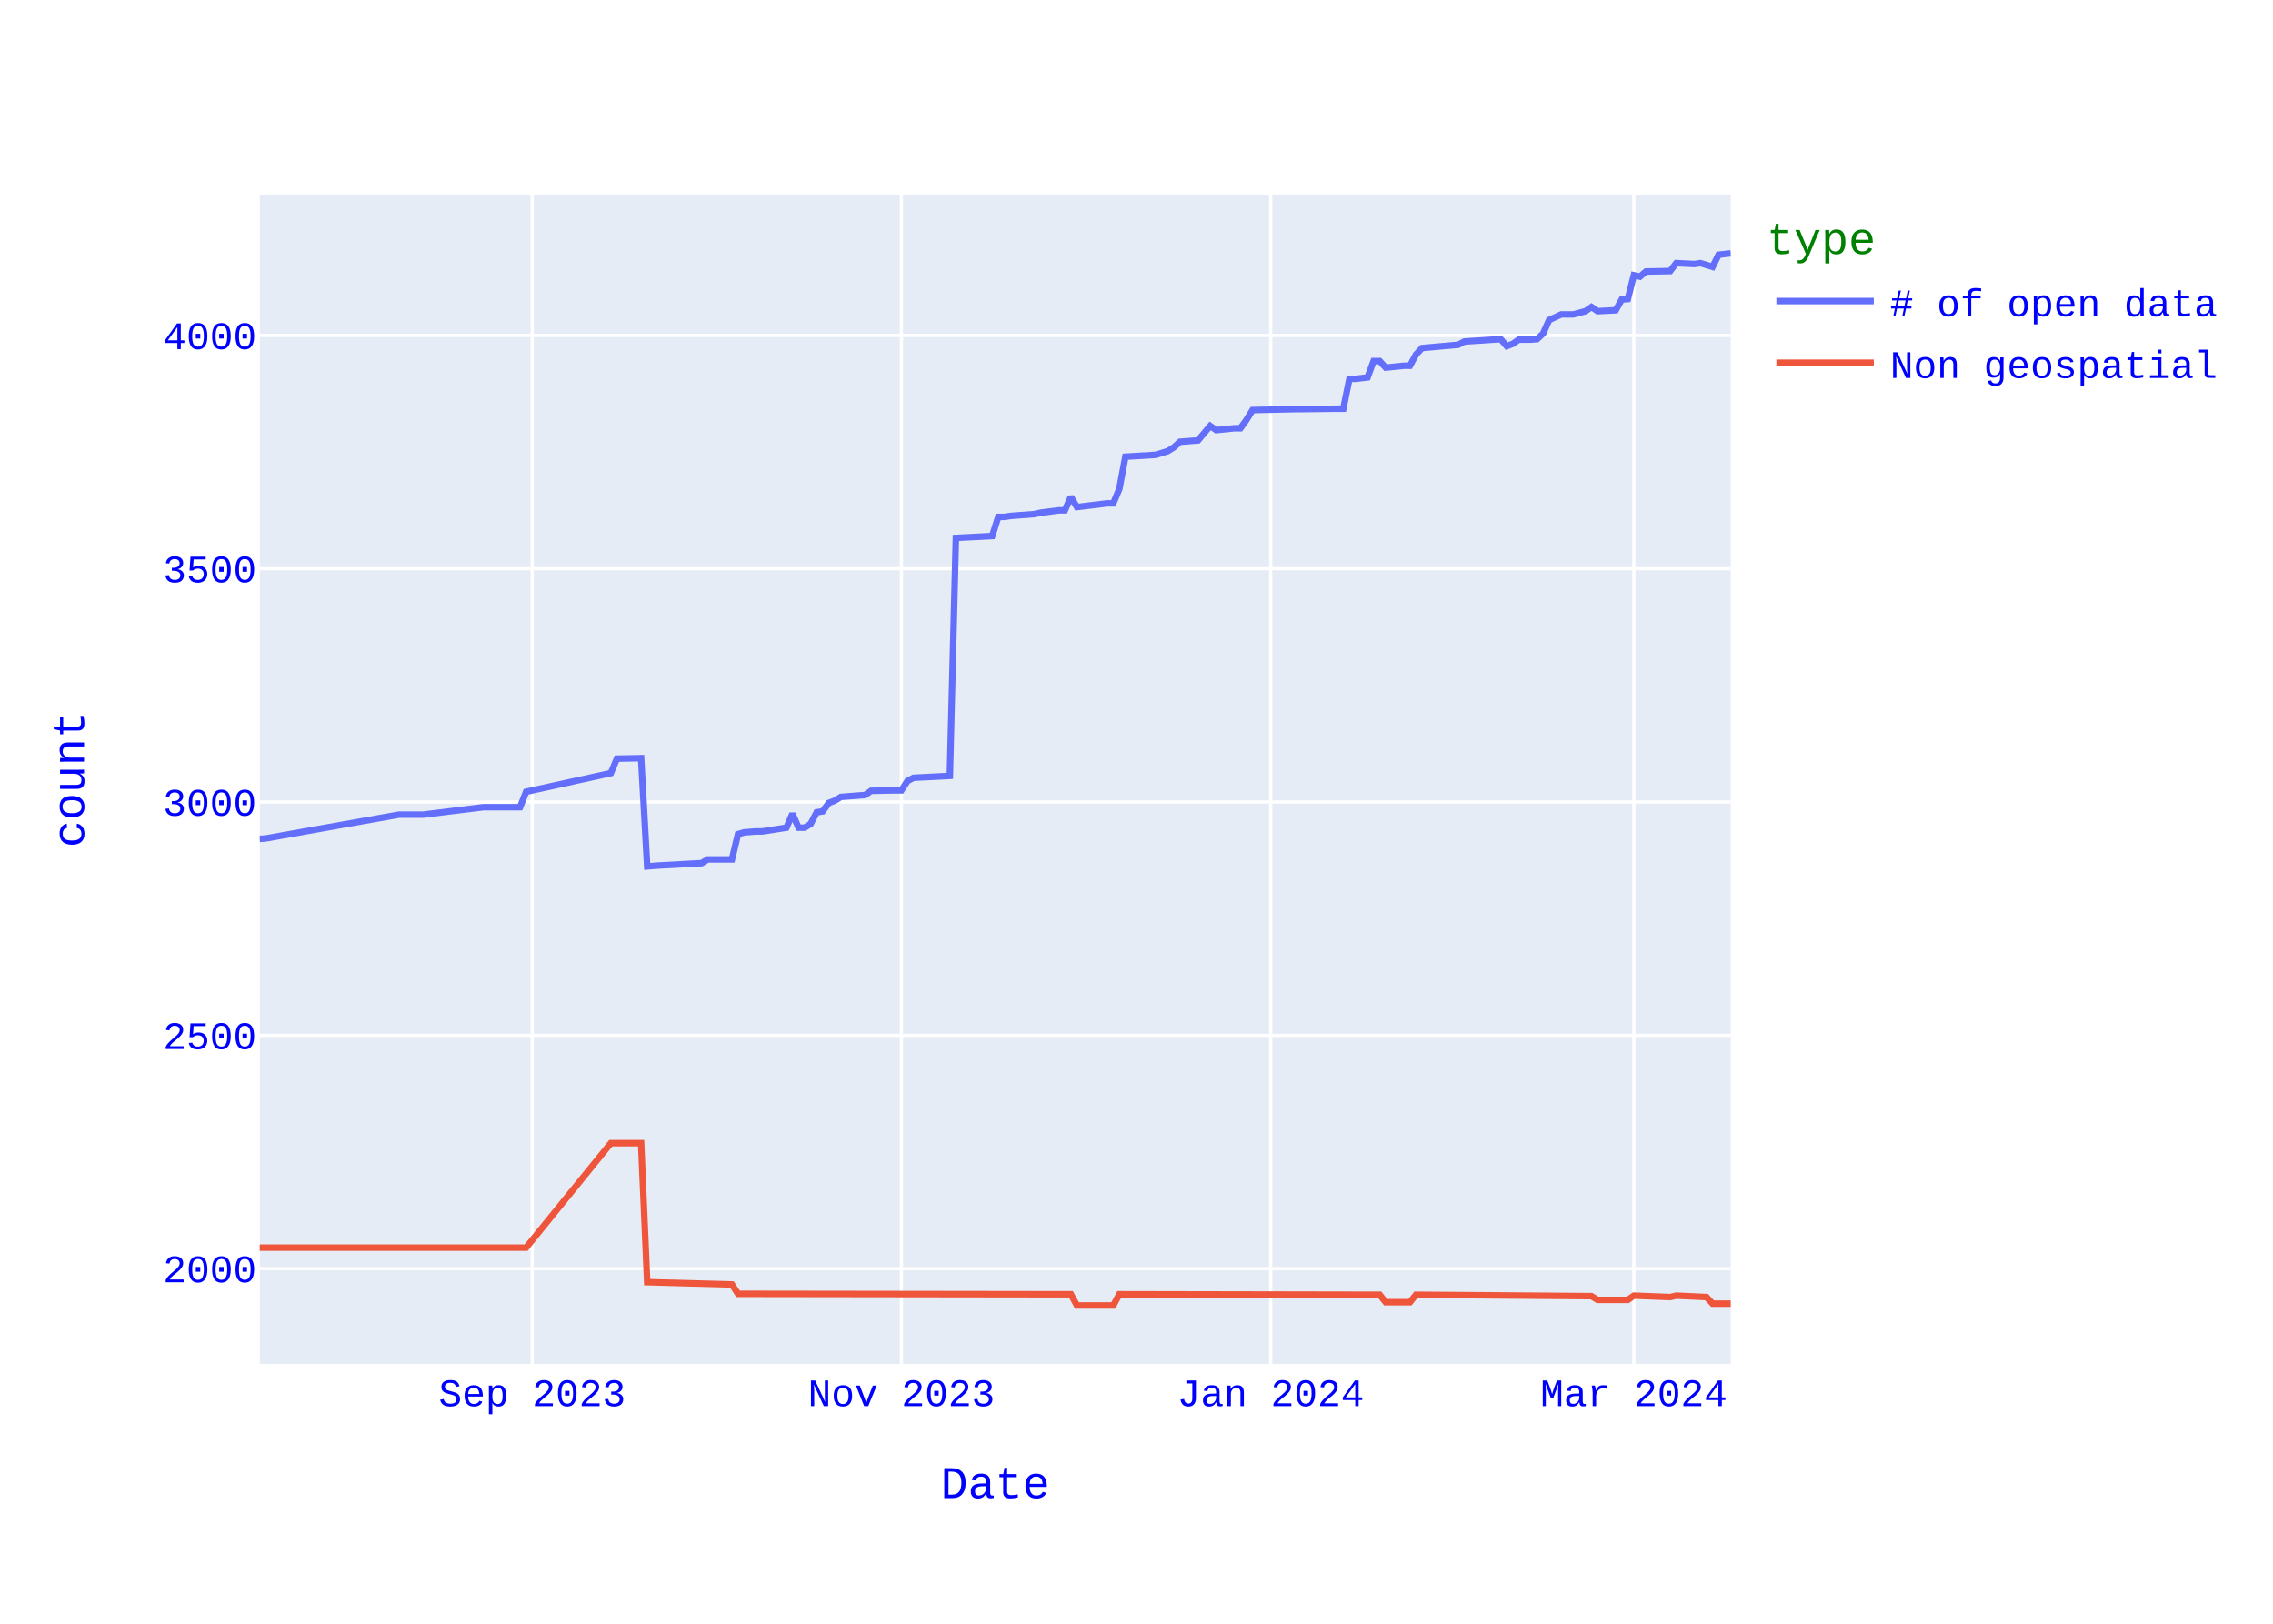
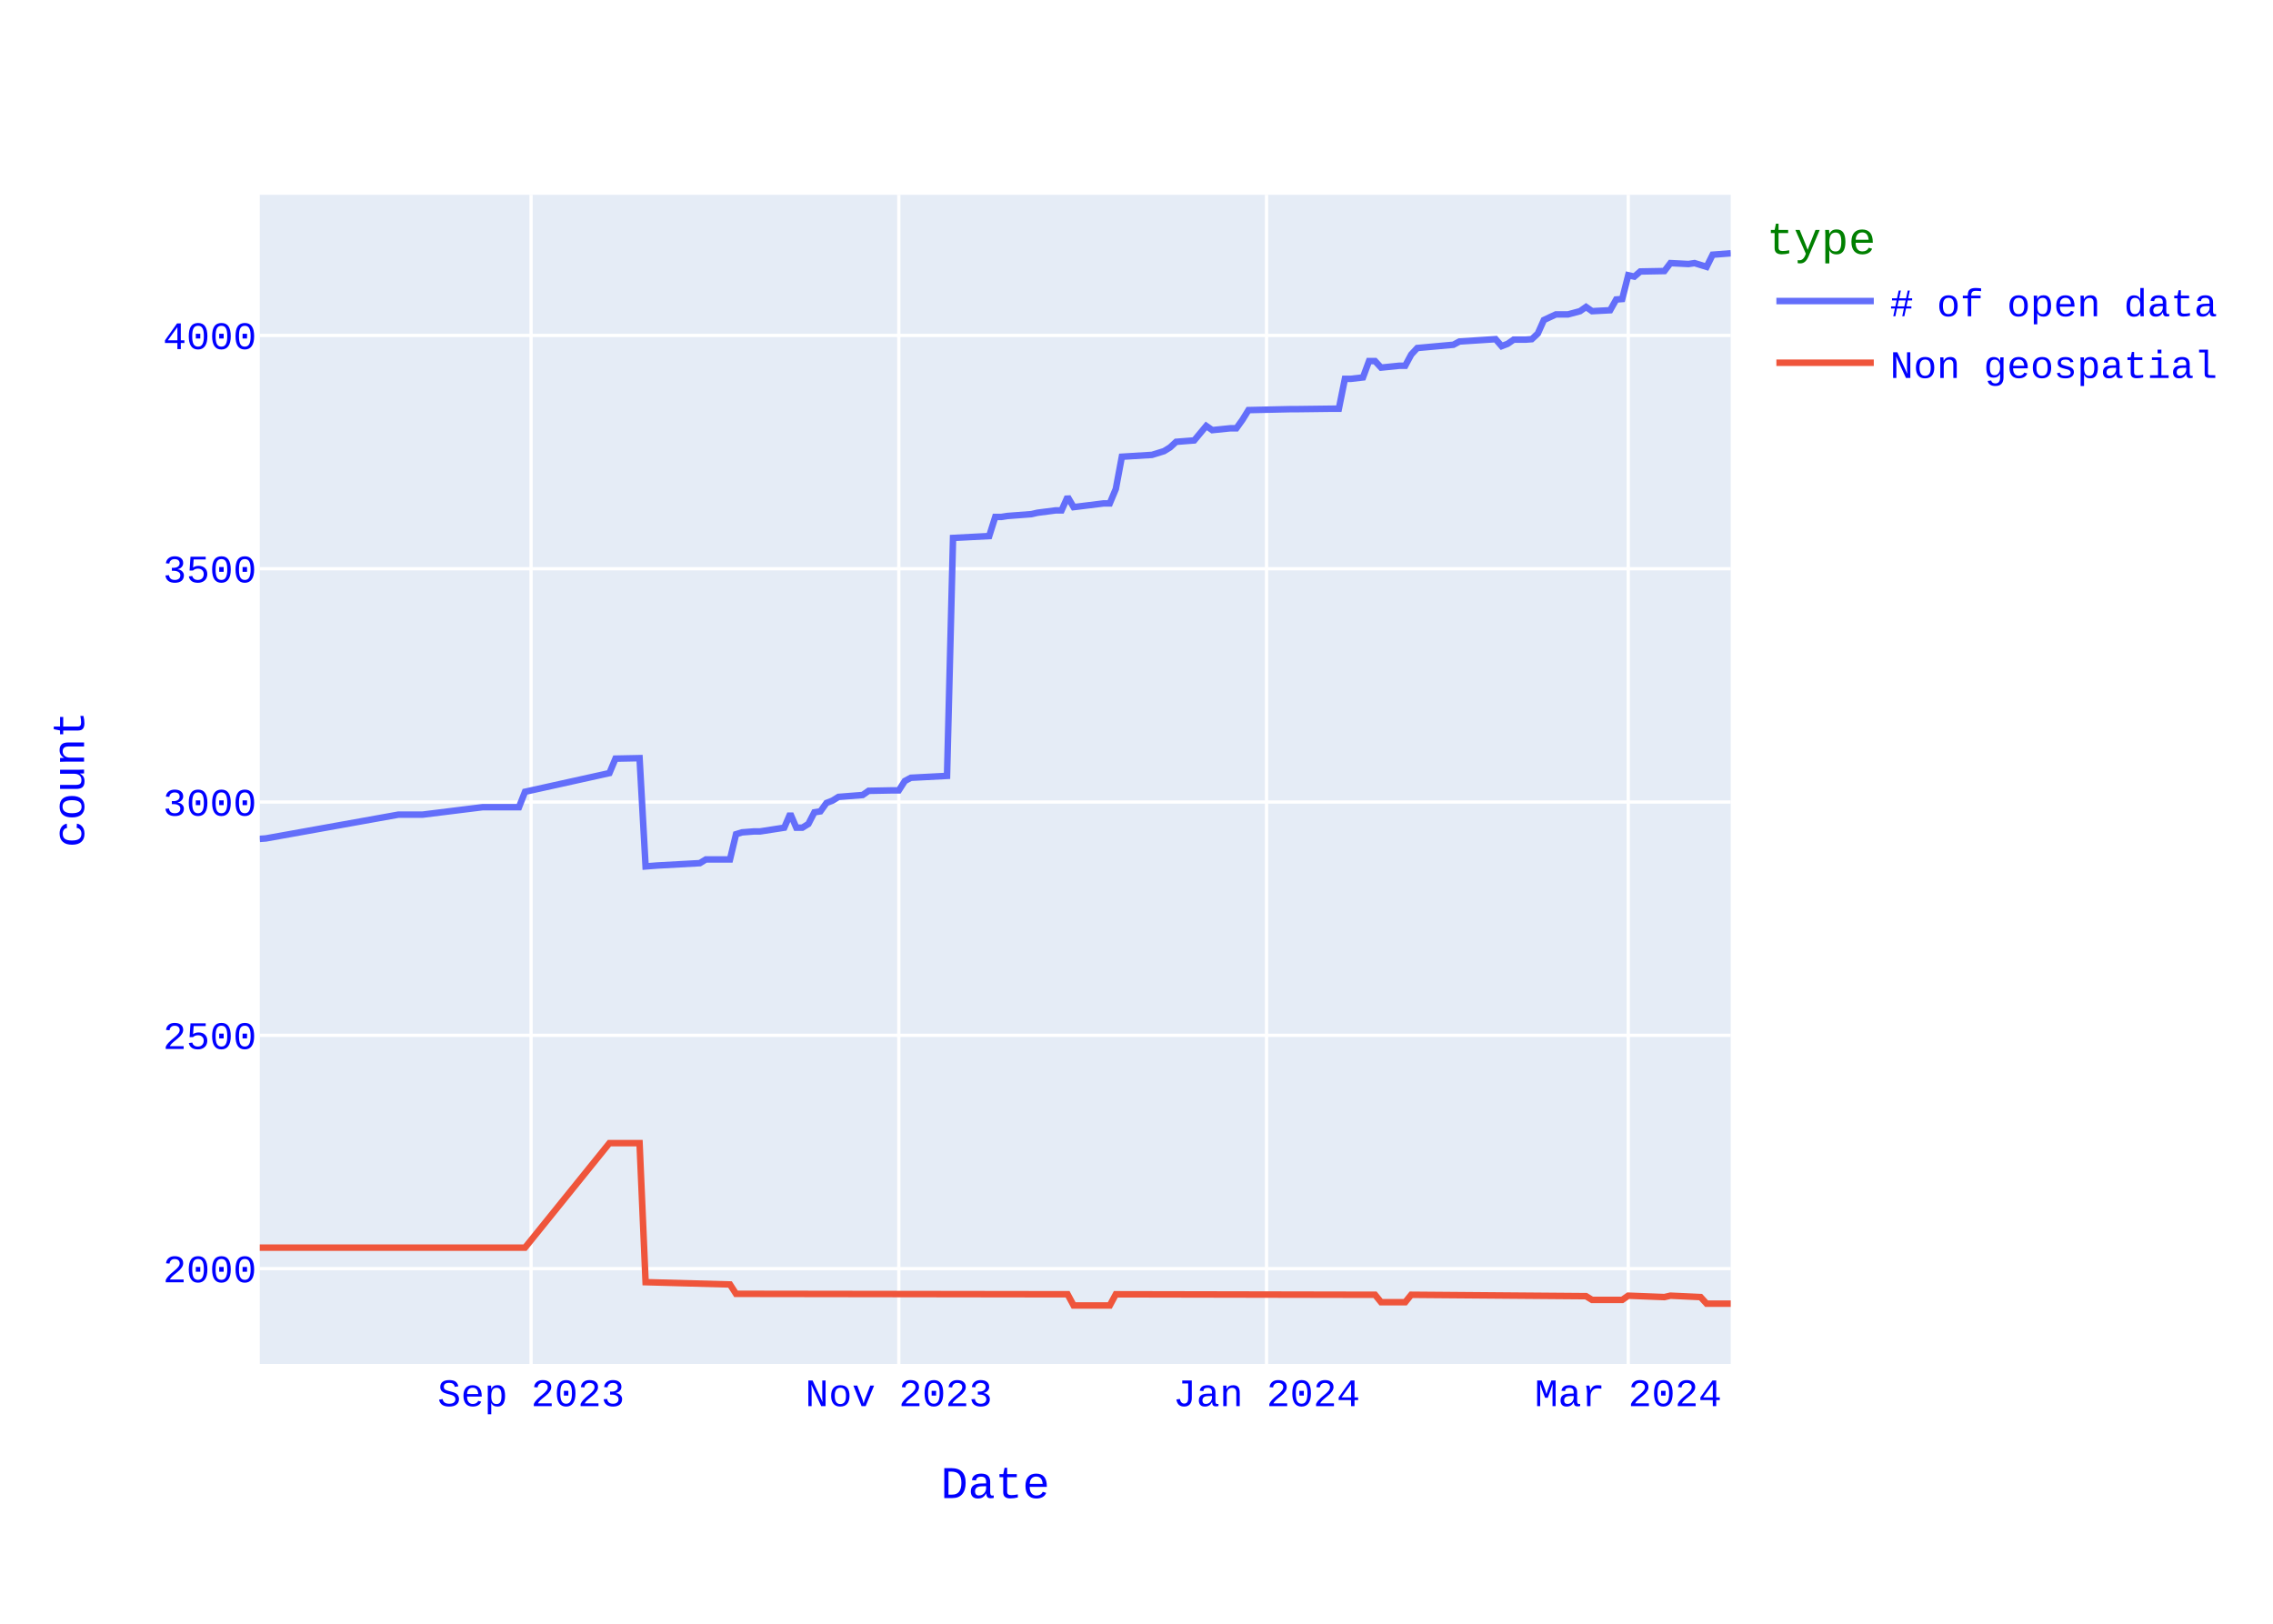
<svg xmlns="http://www.w3.org/2000/svg" class="main-svg" width="700" height="500" style="" viewBox="0 0 700 500">
  <rect x="0" y="0" width="700" height="500" style="fill: rgb(255, 255, 255); fill-opacity: 1;" />
-   <defs id="defs-bf1629">
+   <defs id="defs-0beec9">
    <g class="clips">
-       <clipPath id="clipbf1629xyplot" class="plotclip">
+       <clipPath id="clip0beec9xyplot" class="plotclip">
        <rect width="453" height="360" />
      </clipPath>
-       <clipPath class="axesclip" id="clipbf1629x">
+       <clipPath class="axesclip" id="clip0beec9x">
        <rect x="80" y="0" width="453" height="500" />
      </clipPath>
-       <clipPath class="axesclip" id="clipbf1629y">
+       <clipPath class="axesclip" id="clip0beec9y">
        <rect x="0" y="60" width="700" height="360" />
      </clipPath>
-       <clipPath class="axesclip" id="clipbf1629xy">
+       <clipPath class="axesclip" id="clip0beec9xy">
        <rect x="80" y="60" width="453" height="360" />
      </clipPath>
    </g>
    <g class="gradients" />
    <g class="patterns" />
  </defs>
  <g class="bglayer">
    <rect class="bg" x="80" y="60" width="453" height="360" style="fill: rgb(229, 236, 246); fill-opacity: 1; stroke-width: 0;" />
  </g>
  <g class="layer-below">
    <g class="imagelayer" />
    <g class="shapelayer" />
  </g>
  <g class="cartesianlayer">
    <g class="subplot xy">
      <g class="layer-subplot">
        <g class="shapelayer" />
        <g class="imagelayer" />
      </g>
      <g class="minor-gridlayer">
        <g class="x" />
        <g class="y" />
      </g>
      <g class="gridlayer">
        <g class="x">
-           <path class="xgrid crisp" transform="translate(163.89,0)" d="M0,60v360" style="stroke: rgb(255, 255, 255); stroke-opacity: 1; stroke-width: 1px;" />
-           <path class="xgrid crisp" transform="translate(277.6,0)" d="M0,60v360" style="stroke: rgb(255, 255, 255); stroke-opacity: 1; stroke-width: 1px;" />
-           <path class="xgrid crisp" transform="translate(391.32,0)" d="M0,60v360" style="stroke: rgb(255, 255, 255); stroke-opacity: 1; stroke-width: 1px;" />
-           <path class="xgrid crisp" transform="translate(503.17,0)" d="M0,60v360" style="stroke: rgb(255, 255, 255); stroke-opacity: 1; stroke-width: 1px;" />
+           <path class="xgrid crisp" transform="translate(163.55,0)" d="M0,60v360" style="stroke: rgb(255, 255, 255); stroke-opacity: 1; stroke-width: 1px;" />
+           <path class="xgrid crisp" transform="translate(276.8,0)" d="M0,60v360" style="stroke: rgb(255, 255, 255); stroke-opacity: 1; stroke-width: 1px;" />
+           <path class="xgrid crisp" transform="translate(390.05,0)" d="M0,60v360" style="stroke: rgb(255, 255, 255); stroke-opacity: 1; stroke-width: 1px;" />
+           <path class="xgrid crisp" transform="translate(501.44,0)" d="M0,60v360" style="stroke: rgb(255, 255, 255); stroke-opacity: 1; stroke-width: 1px;" />
        </g>
        <g class="y">
          <path class="ygrid crisp" transform="translate(0,390.65)" d="M80,0h453" style="stroke: rgb(255, 255, 255); stroke-opacity: 1; stroke-width: 1px;" />
          <path class="ygrid crisp" transform="translate(0,318.81)" d="M80,0h453" style="stroke: rgb(255, 255, 255); stroke-opacity: 1; stroke-width: 1px;" />
          <path class="ygrid crisp" transform="translate(0,246.97)" d="M80,0h453" style="stroke: rgb(255, 255, 255); stroke-opacity: 1; stroke-width: 1px;" />
          <path class="ygrid crisp" transform="translate(0,175.13)" d="M80,0h453" style="stroke: rgb(255, 255, 255); stroke-opacity: 1; stroke-width: 1px;" />
          <path class="ygrid crisp" transform="translate(0,103.29)" d="M80,0h453" style="stroke: rgb(255, 255, 255); stroke-opacity: 1; stroke-width: 1px;" />
        </g>
      </g>
      <g class="zerolinelayer" />
      <path class="xlines-below" />
      <path class="ylines-below" />
      <g class="overlines-below" />
      <g class="xaxislayer-below" />
      <g class="yaxislayer-below" />
      <g class="overaxes-below" />
-       <g class="plot" transform="translate(80,60)" clip-path="url(#clipbf1629xyplot)">
+       <g class="plot" transform="translate(80,60)" clip-path="url(#clip0beec9xyplot)">
        <g class="scatterlayer mlayer">
-           <g class="trace scatter traceded11c" style="stroke-miterlimit: 2; opacity: 1;">
+           <g class="trace scatter trace292f5f" style="stroke-miterlimit: 2; opacity: 1;">
            <g class="fills" />
            <g class="errorbars" />
            <g class="lines">
-               <path class="js-line" d="M453,18L449.27,18.43L447.41,22.17L443.68,21.02L441.81,21.3L436.22,21.02L434.36,23.46L426.9,23.6L425.04,25.18L423.17,24.75L421.31,32.08L419.44,32.22L417.58,35.53L411.99,35.82L410.12,34.52L408.26,35.82L404.53,36.82L400.8,36.82L398.94,37.68L397.07,38.55L395.21,42.71L393.35,44.44L391.48,44.58L387.75,44.58L385.89,45.87L384.02,46.59L382.16,44.44L370.98,45.16L369.11,46.16L357.93,47.17L356.06,49.18L354.2,52.63L352.33,52.63L346.74,53.2L344.88,51.19L343.01,51.19L341.15,56.22L337.42,56.65L335.56,56.65L333.69,65.85L331.83,65.85L320.64,65.99L318.78,65.99L305.73,66.28L303.86,69.29L302,71.88L300.14,71.88L294.54,72.45L292.68,71.16L288.95,75.62L287.09,75.76L283.36,76.05L281.49,77.77L279.63,78.92L275.9,80.07L266.58,80.64L264.72,90.56L262.85,95.01L260.99,95.01L251.67,96.16L249.8,93L247.94,97.17L246.07,97.17L240.48,97.89L238.62,98.32L231.16,98.89L229.3,99.18L227.43,99.18L225.57,105.07L214.38,105.65L212.52,178.92L201.33,179.5L199.47,180.5L197.6,183.38L195.74,183.38L188.28,183.52L186.42,184.81L178.96,185.39L177.1,186.54L175.23,187.26L173.37,189.84L171.51,190.13L169.64,193.72L167.78,194.87L165.91,194.87L164.05,190.56L162.19,194.87L154.73,196.02L152.86,196.02L149.14,196.31L147.27,196.88L145.41,204.64L143.54,204.64L137.95,204.64L136.09,205.79L123.04,206.51L121.17,206.65L119.31,206.8L117.44,173.46L109.99,173.61L108.12,178.06L82.02,183.81L80.16,188.55L70.84,188.55L68.98,188.55L50.33,190.85L48.47,190.85L42.88,190.85L1.86,198.18L0,198.32" style="vector-effect: none; fill: none; stroke: rgb(99, 110, 250); stroke-opacity: 1; stroke-width: 2px; opacity: 1;" />
+               <path class="js-line" d="M453,18L447.43,18.43L445.57,22.17L441.86,21.02L440,21.3L434.43,21.02L432.58,23.46L425.15,23.6L423.3,25.18L421.44,24.75L419.58,32.08L417.73,32.22L415.87,35.53L410.3,35.82L408.44,34.52L406.59,35.82L402.87,36.82L399.16,36.82L397.3,37.68L395.45,38.55L393.59,42.71L391.73,44.44L389.88,44.58L386.16,44.58L384.31,45.87L382.45,46.59L380.59,44.44L369.45,45.16L367.6,46.16L356.46,47.17L354.6,49.18L352.75,52.63L350.89,52.63L345.32,53.2L343.46,51.19L341.61,51.19L339.75,56.22L336.04,56.65L334.18,56.65L332.32,65.85L330.47,65.85L319.33,65.99L317.47,65.99L304.48,66.28L302.62,69.29L300.76,71.88L298.91,71.88L293.34,72.45L291.48,71.16L287.77,75.62L285.91,75.76L282.2,76.05L280.34,77.77L278.48,78.92L274.77,80.07L265.49,80.64L263.63,90.56L261.77,95.01L259.92,95.01L250.64,96.16L248.78,93L246.92,97.17L245.07,97.17L239.5,97.89L237.64,98.32L230.21,98.89L228.36,99.18L226.5,99.18L224.64,105.07L213.5,105.65L211.65,178.92L200.51,179.5L198.65,180.5L196.8,183.38L194.94,183.38L187.51,183.52L185.66,184.81L178.23,185.39L176.37,186.54L174.52,187.26L172.66,189.84L170.8,190.13L168.95,193.72L167.09,194.87L165.23,194.87L163.38,190.56L161.52,194.87L154.09,196.02L152.24,196.02L148.52,196.31L146.67,196.88L144.81,204.64L142.95,204.64L137.39,204.64L135.53,205.79L122.53,206.51L120.68,206.65L118.82,206.8L116.96,173.46L109.54,173.61L107.68,178.06L81.69,183.81L79.83,188.55L70.55,188.55L68.69,188.55L50.13,190.85L48.27,190.85L42.7,190.85L1.86,198.18L0,198.32" style="vector-effect: none; fill: none; stroke: rgb(99, 110, 250); stroke-opacity: 1; stroke-width: 2px; opacity: 1;" />
            </g>
            <g class="points" />
            <g class="text" />
          </g>
-           <g class="trace scatter tracef53064" style="stroke-miterlimit: 2; opacity: 1;">
+           <g class="trace scatter trace83ab66" style="stroke-miterlimit: 2; opacity: 1;">
            <g class="fills" />
            <g class="errorbars" />
            <g class="lines">
-               <path class="js-line" d="M453,341.43L447.41,341.43L445.54,339.41L436.22,338.98L434.36,339.41L423.17,338.98L421.31,340.28L411.99,340.28L410.12,339.13L356.06,338.7L354.2,340.99L346.74,340.99L344.88,338.7L264.72,338.55L262.85,342L251.67,342L249.8,338.55L147.27,338.41L145.41,335.53L119.31,334.82L117.44,292L108.12,292L82.02,324.18L0,324.18" style="vector-effect: none; fill: none; stroke: rgb(239, 85, 59); stroke-opacity: 1; stroke-width: 2px; opacity: 1;" />
+               <path class="js-line" d="M453,341.43L445.57,341.43L443.72,339.41L434.43,338.98L432.58,339.41L421.44,338.98L419.58,340.28L410.3,340.28L408.44,339.13L354.6,338.7L352.75,340.99L345.32,340.99L343.46,338.7L263.63,338.55L261.77,342L250.64,342L248.78,338.55L146.67,338.41L144.81,335.53L118.82,334.82L116.96,292L107.68,292L81.69,324.18L0,324.18" style="vector-effect: none; fill: none; stroke: rgb(239, 85, 59); stroke-opacity: 1; stroke-width: 2px; opacity: 1;" />
            </g>
            <g class="points" />
            <g class="text" />
          </g>
        </g>
      </g>
      <g class="overplot" />
      <path class="xlines-above crisp" d="M0,0" style="fill: none;" />
      <path class="ylines-above crisp" d="M0,0" style="fill: none;" />
      <g class="overlines-above" />
      <g class="xaxislayer-above">
        <g class="xtick">
-           <text text-anchor="middle" x="0" y="433" transform="translate(163.89,0)" style="font-family: 'Courier New'; font-size: 12px; fill: rgb(0, 0, 255); fill-opacity: 1; white-space: pre; opacity: 1;">Sep 2023</text>
+           <text text-anchor="middle" x="0" y="433" transform="translate(163.55,0)" style="font-family: 'Courier New'; font-size: 12px; fill: rgb(0, 0, 255); fill-opacity: 1; white-space: pre; opacity: 1;">Sep 2023</text>
        </g>
        <g class="xtick">
-           <text text-anchor="middle" x="0" y="433" style="font-family: 'Courier New'; font-size: 12px; fill: rgb(0, 0, 255); fill-opacity: 1; white-space: pre; opacity: 1;" transform="translate(277.6,0)">Nov 2023</text>
+           <text text-anchor="middle" x="0" y="433" style="font-family: 'Courier New'; font-size: 12px; fill: rgb(0, 0, 255); fill-opacity: 1; white-space: pre; opacity: 1;" transform="translate(276.8,0)">Nov 2023</text>
        </g>
        <g class="xtick">
-           <text text-anchor="middle" x="0" y="433" style="font-family: 'Courier New'; font-size: 12px; fill: rgb(0, 0, 255); fill-opacity: 1; white-space: pre; opacity: 1;" transform="translate(391.32,0)">Jan 2024</text>
+           <text text-anchor="middle" x="0" y="433" style="font-family: 'Courier New'; font-size: 12px; fill: rgb(0, 0, 255); fill-opacity: 1; white-space: pre; opacity: 1;" transform="translate(390.05,0)">Jan 2024</text>
        </g>
        <g class="xtick">
-           <text text-anchor="middle" x="0" y="433" style="font-family: 'Courier New'; font-size: 12px; fill: rgb(0, 0, 255); fill-opacity: 1; white-space: pre; opacity: 1;" transform="translate(503.17,0)">Mar 2024</text>
+           <text text-anchor="middle" x="0" y="433" style="font-family: 'Courier New'; font-size: 12px; fill: rgb(0, 0, 255); fill-opacity: 1; white-space: pre; opacity: 1;" transform="translate(501.44,0)">Mar 2024</text>
        </g>
      </g>
      <g class="yaxislayer-above">
        <g class="ytick">
          <text text-anchor="end" x="79" y="4.2" transform="translate(0,390.65)" style="font-family: 'Courier New'; font-size: 12px; fill: rgb(0, 0, 255); fill-opacity: 1; white-space: pre; opacity: 1;">2000</text>
        </g>
        <g class="ytick">
          <text text-anchor="end" x="79" y="4.2" style="font-family: 'Courier New'; font-size: 12px; fill: rgb(0, 0, 255); fill-opacity: 1; white-space: pre; opacity: 1;" transform="translate(0,318.81)">2500</text>
        </g>
        <g class="ytick">
          <text text-anchor="end" x="79" y="4.2" style="font-family: 'Courier New'; font-size: 12px; fill: rgb(0, 0, 255); fill-opacity: 1; white-space: pre; opacity: 1;" transform="translate(0,246.97)">3000</text>
        </g>
        <g class="ytick">
          <text text-anchor="end" x="79" y="4.2" style="font-family: 'Courier New'; font-size: 12px; fill: rgb(0, 0, 255); fill-opacity: 1; white-space: pre; opacity: 1;" transform="translate(0,175.13)">3500</text>
        </g>
        <g class="ytick">
          <text text-anchor="end" x="79" y="4.2" style="font-family: 'Courier New'; font-size: 12px; fill: rgb(0, 0, 255); fill-opacity: 1; white-space: pre; opacity: 1;" transform="translate(0,103.29)">4000</text>
        </g>
      </g>
      <g class="overaxes-above" />
    </g>
  </g>
  <g class="polarlayer" />
  <g class="smithlayer" />
  <g class="ternarylayer" />
  <g class="geolayer" />
  <g class="funnelarealayer" />
  <g class="pielayer" />
  <g class="iciclelayer" />
  <g class="treemaplayer" />
  <g class="sunburstlayer" />
  <g class="glimages" />
-   <defs id="topdefs-bf1629">
+   <defs id="topdefs-0beec9">
    <g class="clips" />
-     <clipPath id="legendbf1629">
+     <clipPath id="legend0beec9">
      <rect width="146" height="67" x="0" y="0" />
    </clipPath>
  </defs>
  <g class="layer-above">
    <g class="imagelayer" />
    <g class="shapelayer" />
  </g>
  <g class="infolayer">
    <g class="legend" pointer-events="all" transform="translate(542.06,60)">
      <rect class="bg" shape-rendering="crispEdges" style="stroke: rgb(68, 68, 68); stroke-opacity: 1; fill: rgb(255, 255, 255); fill-opacity: 1; stroke-width: 0px;" width="146" height="67" x="0" y="0" />
-       <g class="scrollbox" transform="" clip-path="url(#legendbf1629)">
+       <g class="scrollbox" transform="" clip-path="url(#legend0beec9)">
        <text class="legendtitletext" text-anchor="start" x="2" y="18.2" style="font-family: 'Courier New'; font-size: 14px; fill: rgb(0, 128, 0); fill-opacity: 1; white-space: pre;">type</text>
        <g class="groups" transform="">
          <g class="traces" transform="translate(0,32.7)" style="opacity: 1;">
            <text class="legendtext" text-anchor="start" x="40" y="4.68" style="font-family: 'Courier New'; font-size: 12px; fill: rgb(0, 0, 255); fill-opacity: 1; white-space: pre;"># of open data</text>
            <g class="layers" style="opacity: 1;">
              <g class="legendfill" />
              <g class="legendlines">
                <path class="js-line" d="M5,0h30" style="fill: none; stroke: rgb(99, 110, 250); stroke-opacity: 1; stroke-width: 2px;" />
              </g>
              <g class="legendsymbols">
                <g class="legendpoints" />
              </g>
            </g>
            <rect class="legendtoggle" x="0" y="-9.5" width="140.828" height="19" style="fill: rgb(0, 0, 0); fill-opacity: 0;" />
          </g>
        </g>
        <g class="groups" transform="">
          <g class="traces" transform="translate(0,51.7)" style="opacity: 1;">
            <text class="legendtext" text-anchor="start" x="40" y="4.68" style="font-family: 'Courier New'; font-size: 12px; fill: rgb(0, 0, 255); fill-opacity: 1; white-space: pre;">Non geospatial</text>
            <g class="layers" style="opacity: 1;">
              <g class="legendfill" />
              <g class="legendlines">
                <path class="js-line" d="M5,0h30" style="fill: none; stroke: rgb(239, 85, 59); stroke-opacity: 1; stroke-width: 2px;" />
              </g>
              <g class="legendsymbols">
                <g class="legendpoints" />
              </g>
            </g>
            <rect class="legendtoggle" x="0" y="-9.5" width="140.828" height="19" style="fill: rgb(0, 0, 0); fill-opacity: 0;" />
          </g>
        </g>
      </g>
      <rect class="scrollbar" rx="20" ry="3" width="0" height="0" style="fill: rgb(128, 139, 164); fill-opacity: 1;" x="0" y="0" />
    </g>
    <g class="g-gtitle" />
    <g class="g-xtitle">
      <text class="xtitle" x="306.5" y="461.3" text-anchor="middle" style="font-family: 'Courier New'; font-size: 14px; fill: rgb(0, 0, 255); opacity: 1; font-weight: normal; white-space: pre;">Date</text>
    </g>
    <g class="g-ytitle">
      <text class="ytitle" transform="rotate(-90,25.8875,240)" x="25.888" y="240" text-anchor="middle" style="font-family: 'Courier New'; font-size: 14px; fill: rgb(0, 0, 255); opacity: 1; font-weight: normal; white-space: pre;">count</text>
    </g>
  </g>
</svg>
